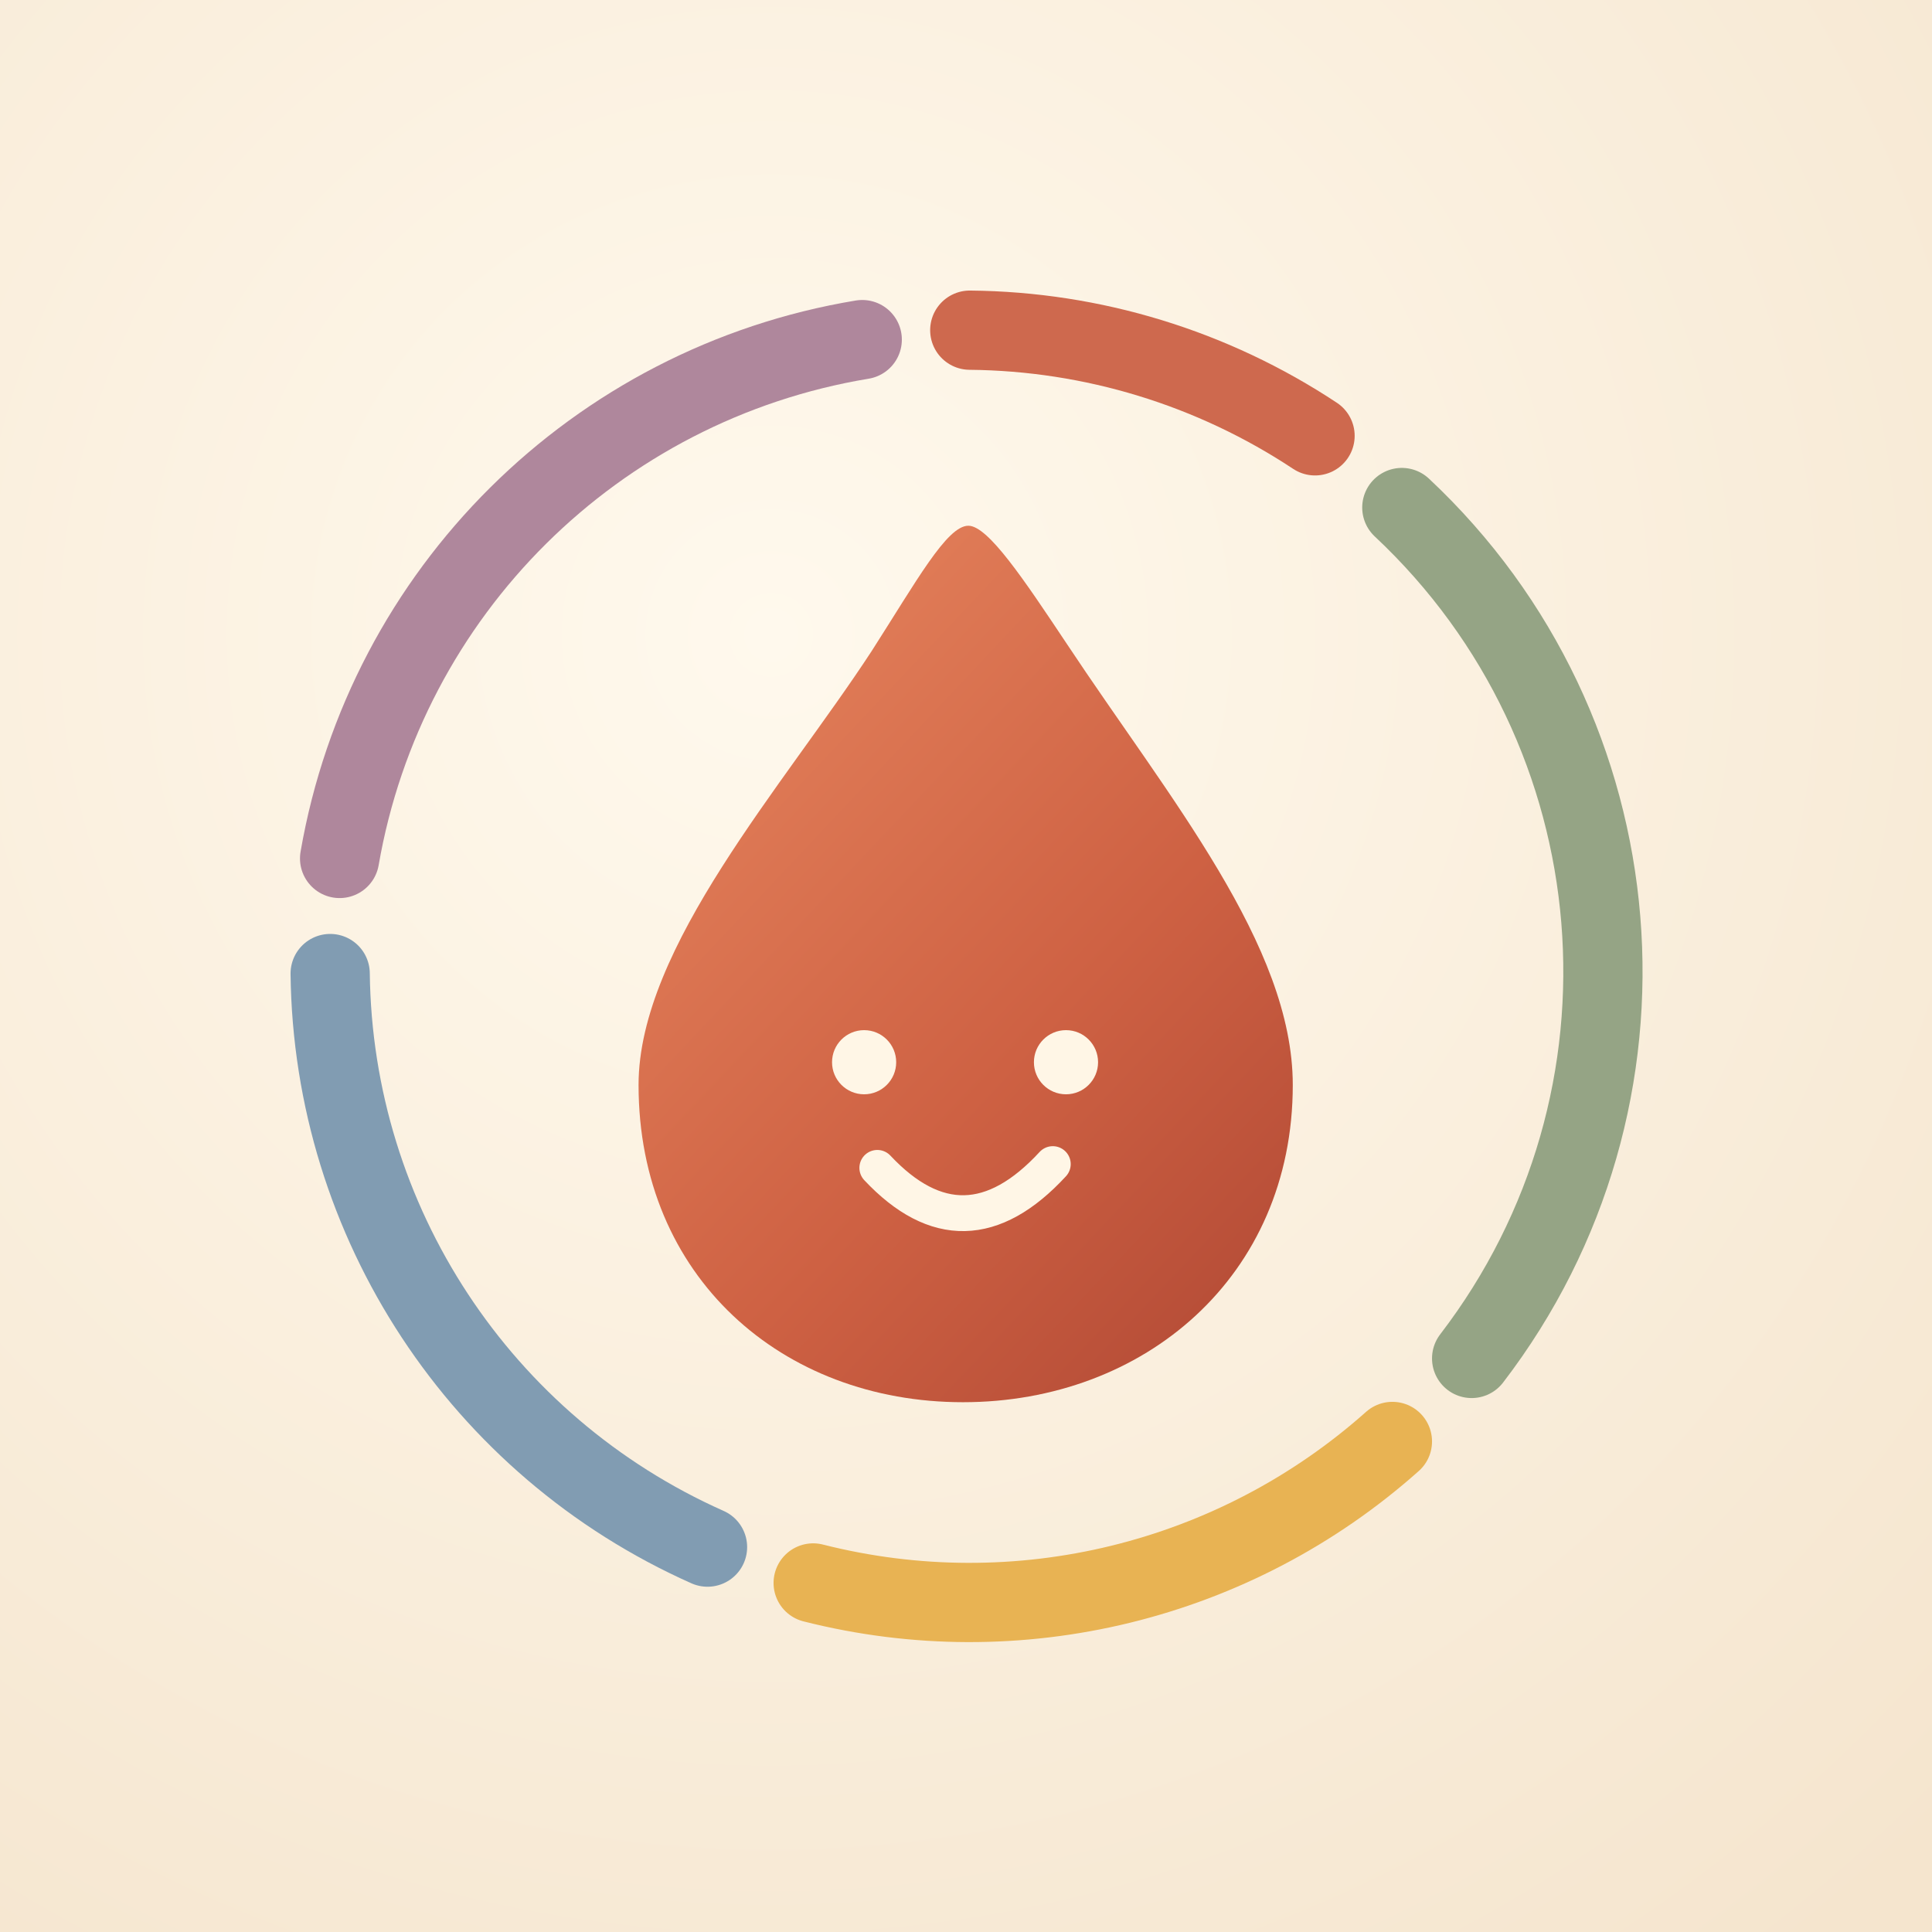
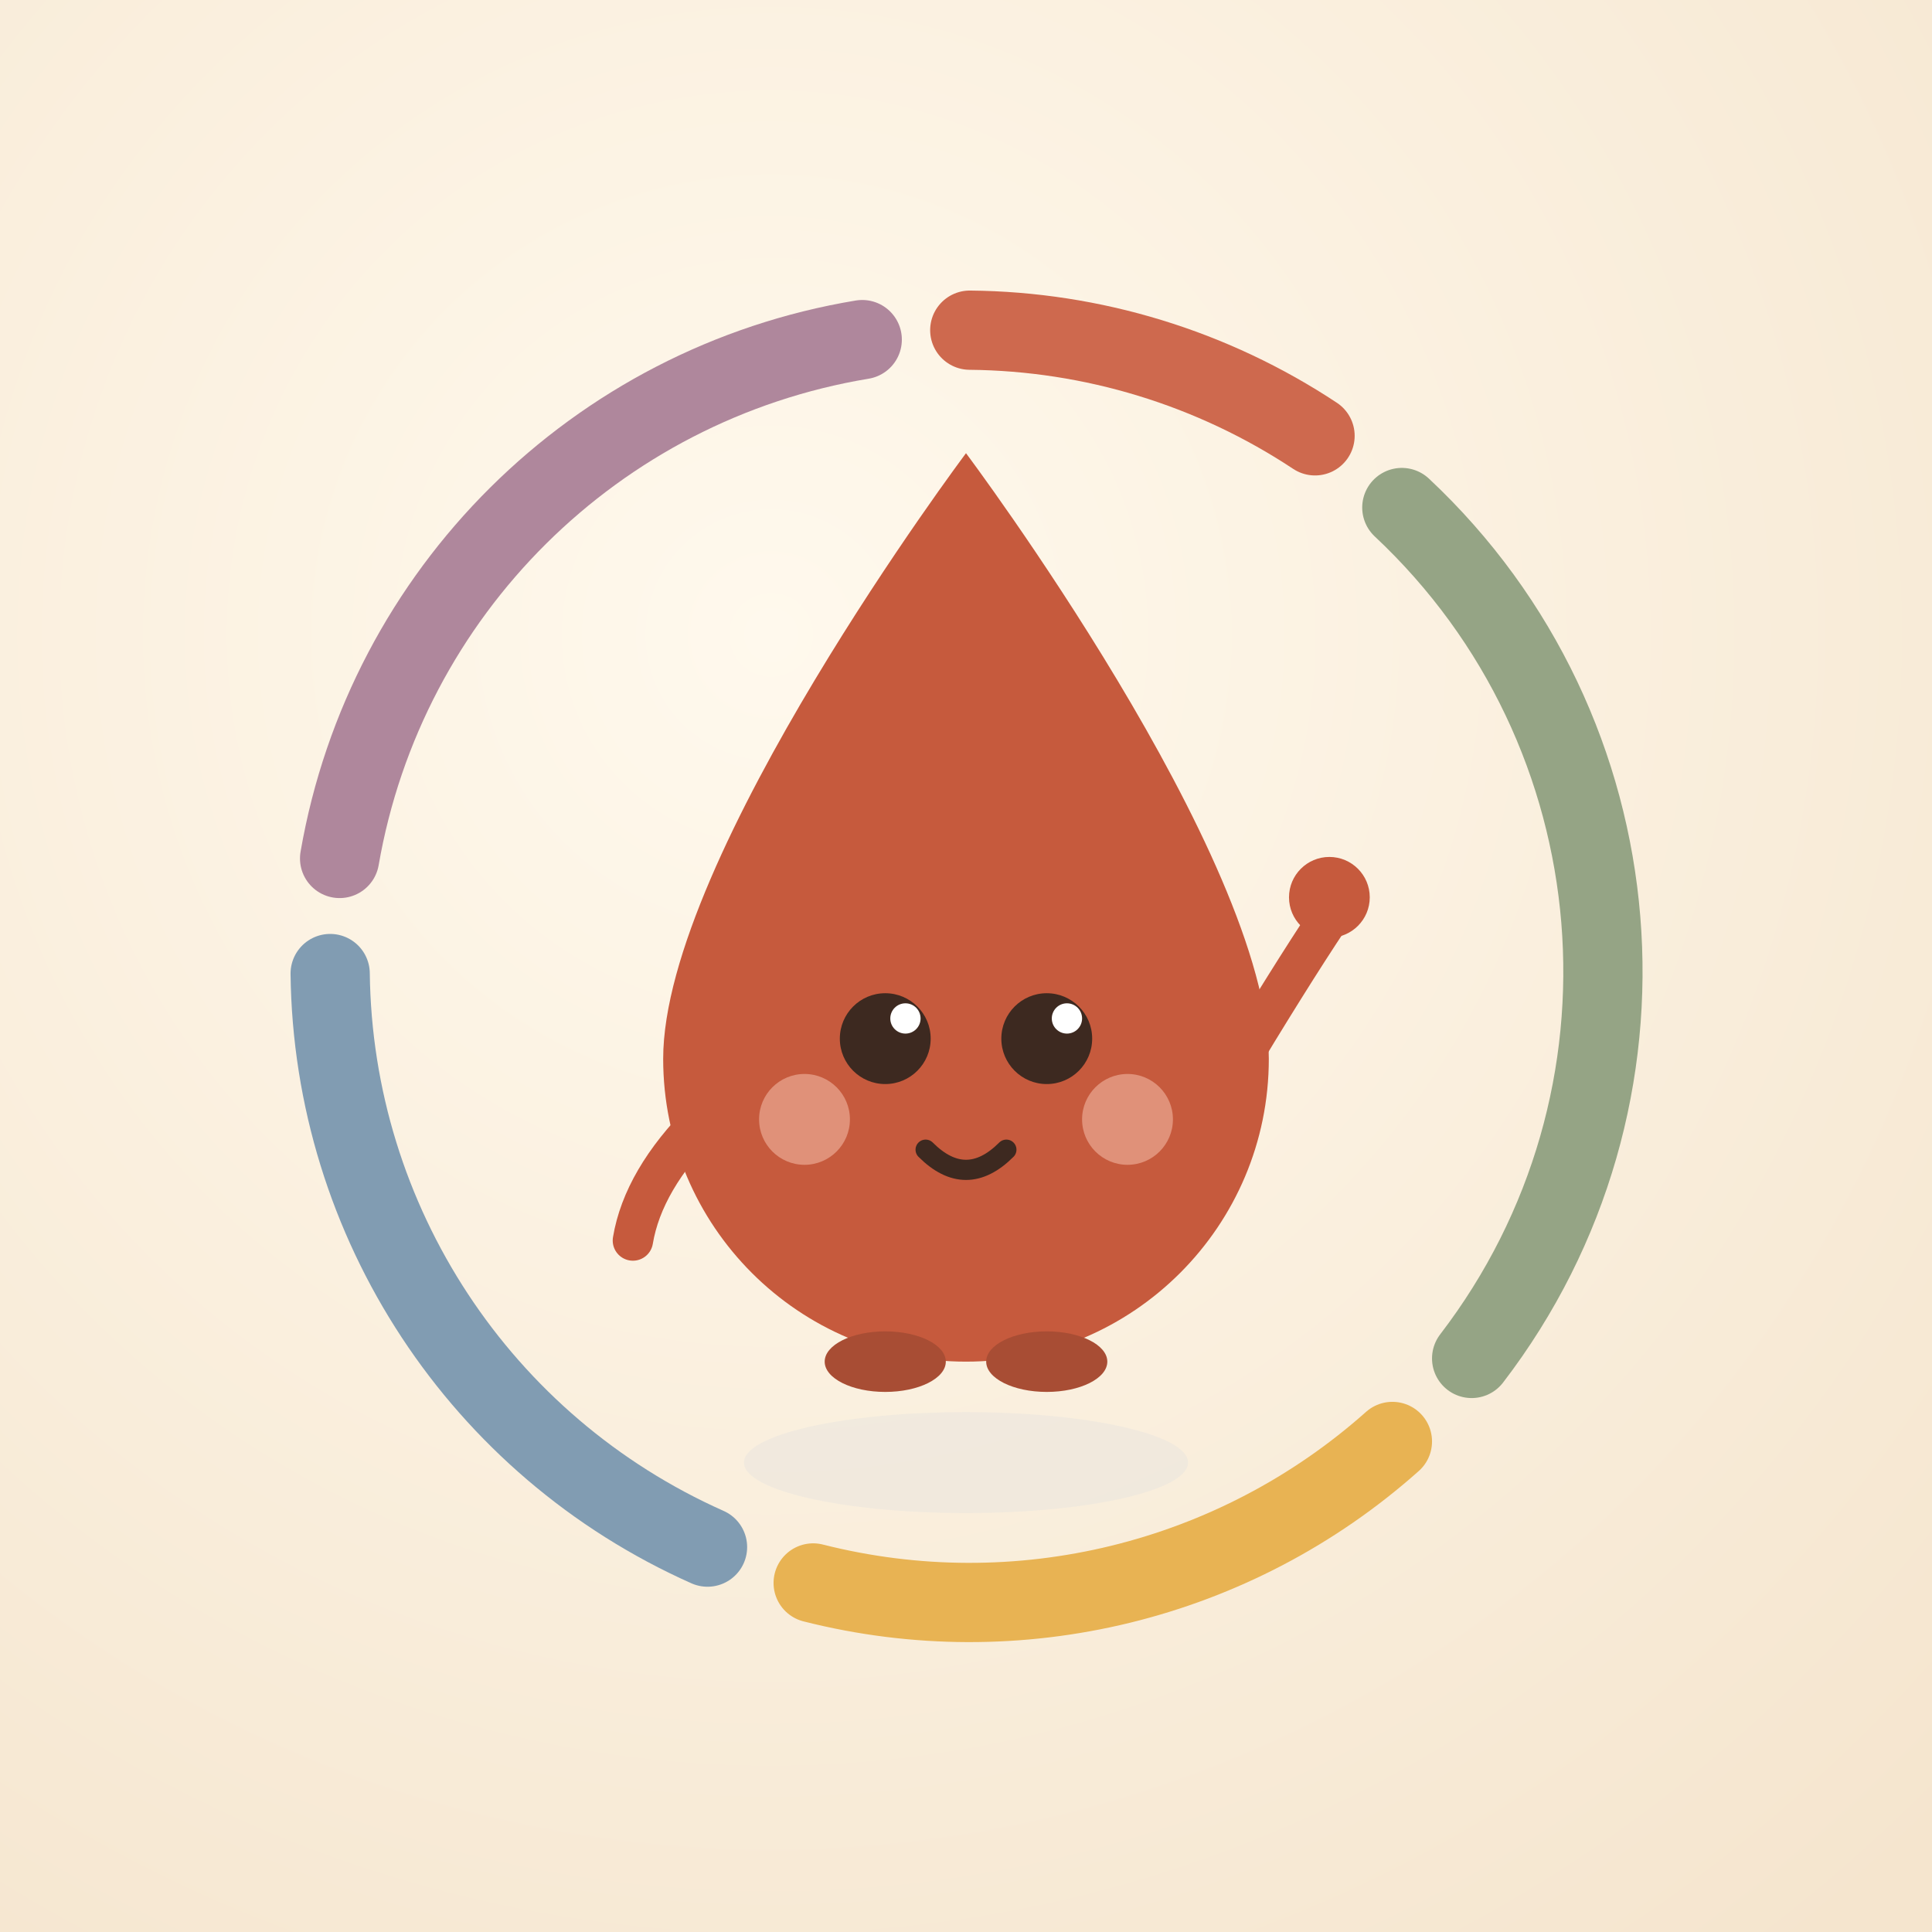
<svg xmlns="http://www.w3.org/2000/svg" width="1024" height="1024" viewBox="0 0 1024 1024">
  <defs>
    <radialGradient id="paper" cx=".4" cy=".33" r=".86">
      <stop stop-color="#fff9ed" />
      <stop offset="1" stop-color="#f5e5ce" />
    </radialGradient>
-     <linearGradient id="clay" x2=".8" y2="1" gradientUnits="objectBoundingBox">
-       <stop stop-color="#e98961" />
-       <stop offset=".65" stop-color="#ce6143" />
-       <stop offset="1" stop-color="#b64d37" />
-     </linearGradient>
  </defs>
  <rect width="1024" height="1024" fill="url(#paper)" />
  <g fill="none" stroke-width="42" stroke-linecap="round">
    <path stroke="#ce694e" d="M514 175a337 337 0 0 1 183 56" />
    <path stroke="#95a485" d="M743 269a337 337 0 0 1 37 451" />
    <path stroke="#e8b353" d="M738 764a337 337 0 0 1-307 75" />
    <path stroke="#819cb2" d="M375 820a337 337 0 0 1-200-304" />
    <path stroke="#af879c" d="M180 455a337 337 0 0 1 277-275" />
  </g>
-   <path fill="url(#clay)" d="M515 287c-12 0-29 31-54 70-49 75-130 165-130 242 0 107 80 177 181 177s184-70 184-177c0-78-69-160-126-246-24-36-44-66-55-66z" transform="translate(24 6) scale(.95)" />
-   <g fill="#fff6e6">
-     <circle cx="458" cy="563" r="17" />
-     <circle cx="565" cy="563" r="17" />
+   <g transform="translate(191 176) scale(5.35)" fill="none">
+     <ellipse cx="60" cy="112" rx="22" ry="5" fill="#E8E4DE" opacity="0.5" />
+     <path d="M60 12 C60 12 30 52 30 72 C30 88.568 43.432 102 60 102 C76.568 102 90 88.568 90 72 C90 52 60 12 60 12Z" fill="#C65A3D" />
+     <circle cx="44" cy="78" r="4.5" fill="#FFD4C4" opacity="0.45" />
+     <circle cx="76" cy="78" r="4.5" fill="#FFD4C4" opacity="0.45" />
+     <circle cx="52" cy="70" r="4.5" fill="#3D2920" />
+     <circle cx="68" cy="70" r="4.5" fill="#3D2920" />
+     <circle cx="54" cy="68" r="1.5" fill="#FFF" />
+     <circle cx="70" cy="68" r="1.5" fill="#FFF" />
+     <path d="M56 81 Q60 85 64 81" stroke="#3D2920" stroke-width="2" stroke-linecap="round" />
+     <path d="M34 78 Q28 84 27 90" stroke="#C65A3D" stroke-width="4" stroke-linecap="round" />
+     <path d="M86 74 Q92 64 96 58" stroke="#C65A3D" stroke-width="4" stroke-linecap="round" />
+     <circle cx="96" cy="56" r="4" fill="#C65A3D" />
+     <ellipse cx="52" cy="102" rx="6" ry="3" fill="rgb(168, 77, 52)" />
+     <ellipse cx="68" cy="102" rx="6" ry="3" fill="rgb(168, 77, 52)" />
  </g>
-   <path d="M465 619q46 49 93-2" fill="none" stroke="#fff6e6" stroke-width="19" stroke-linecap="round" />
</svg>
